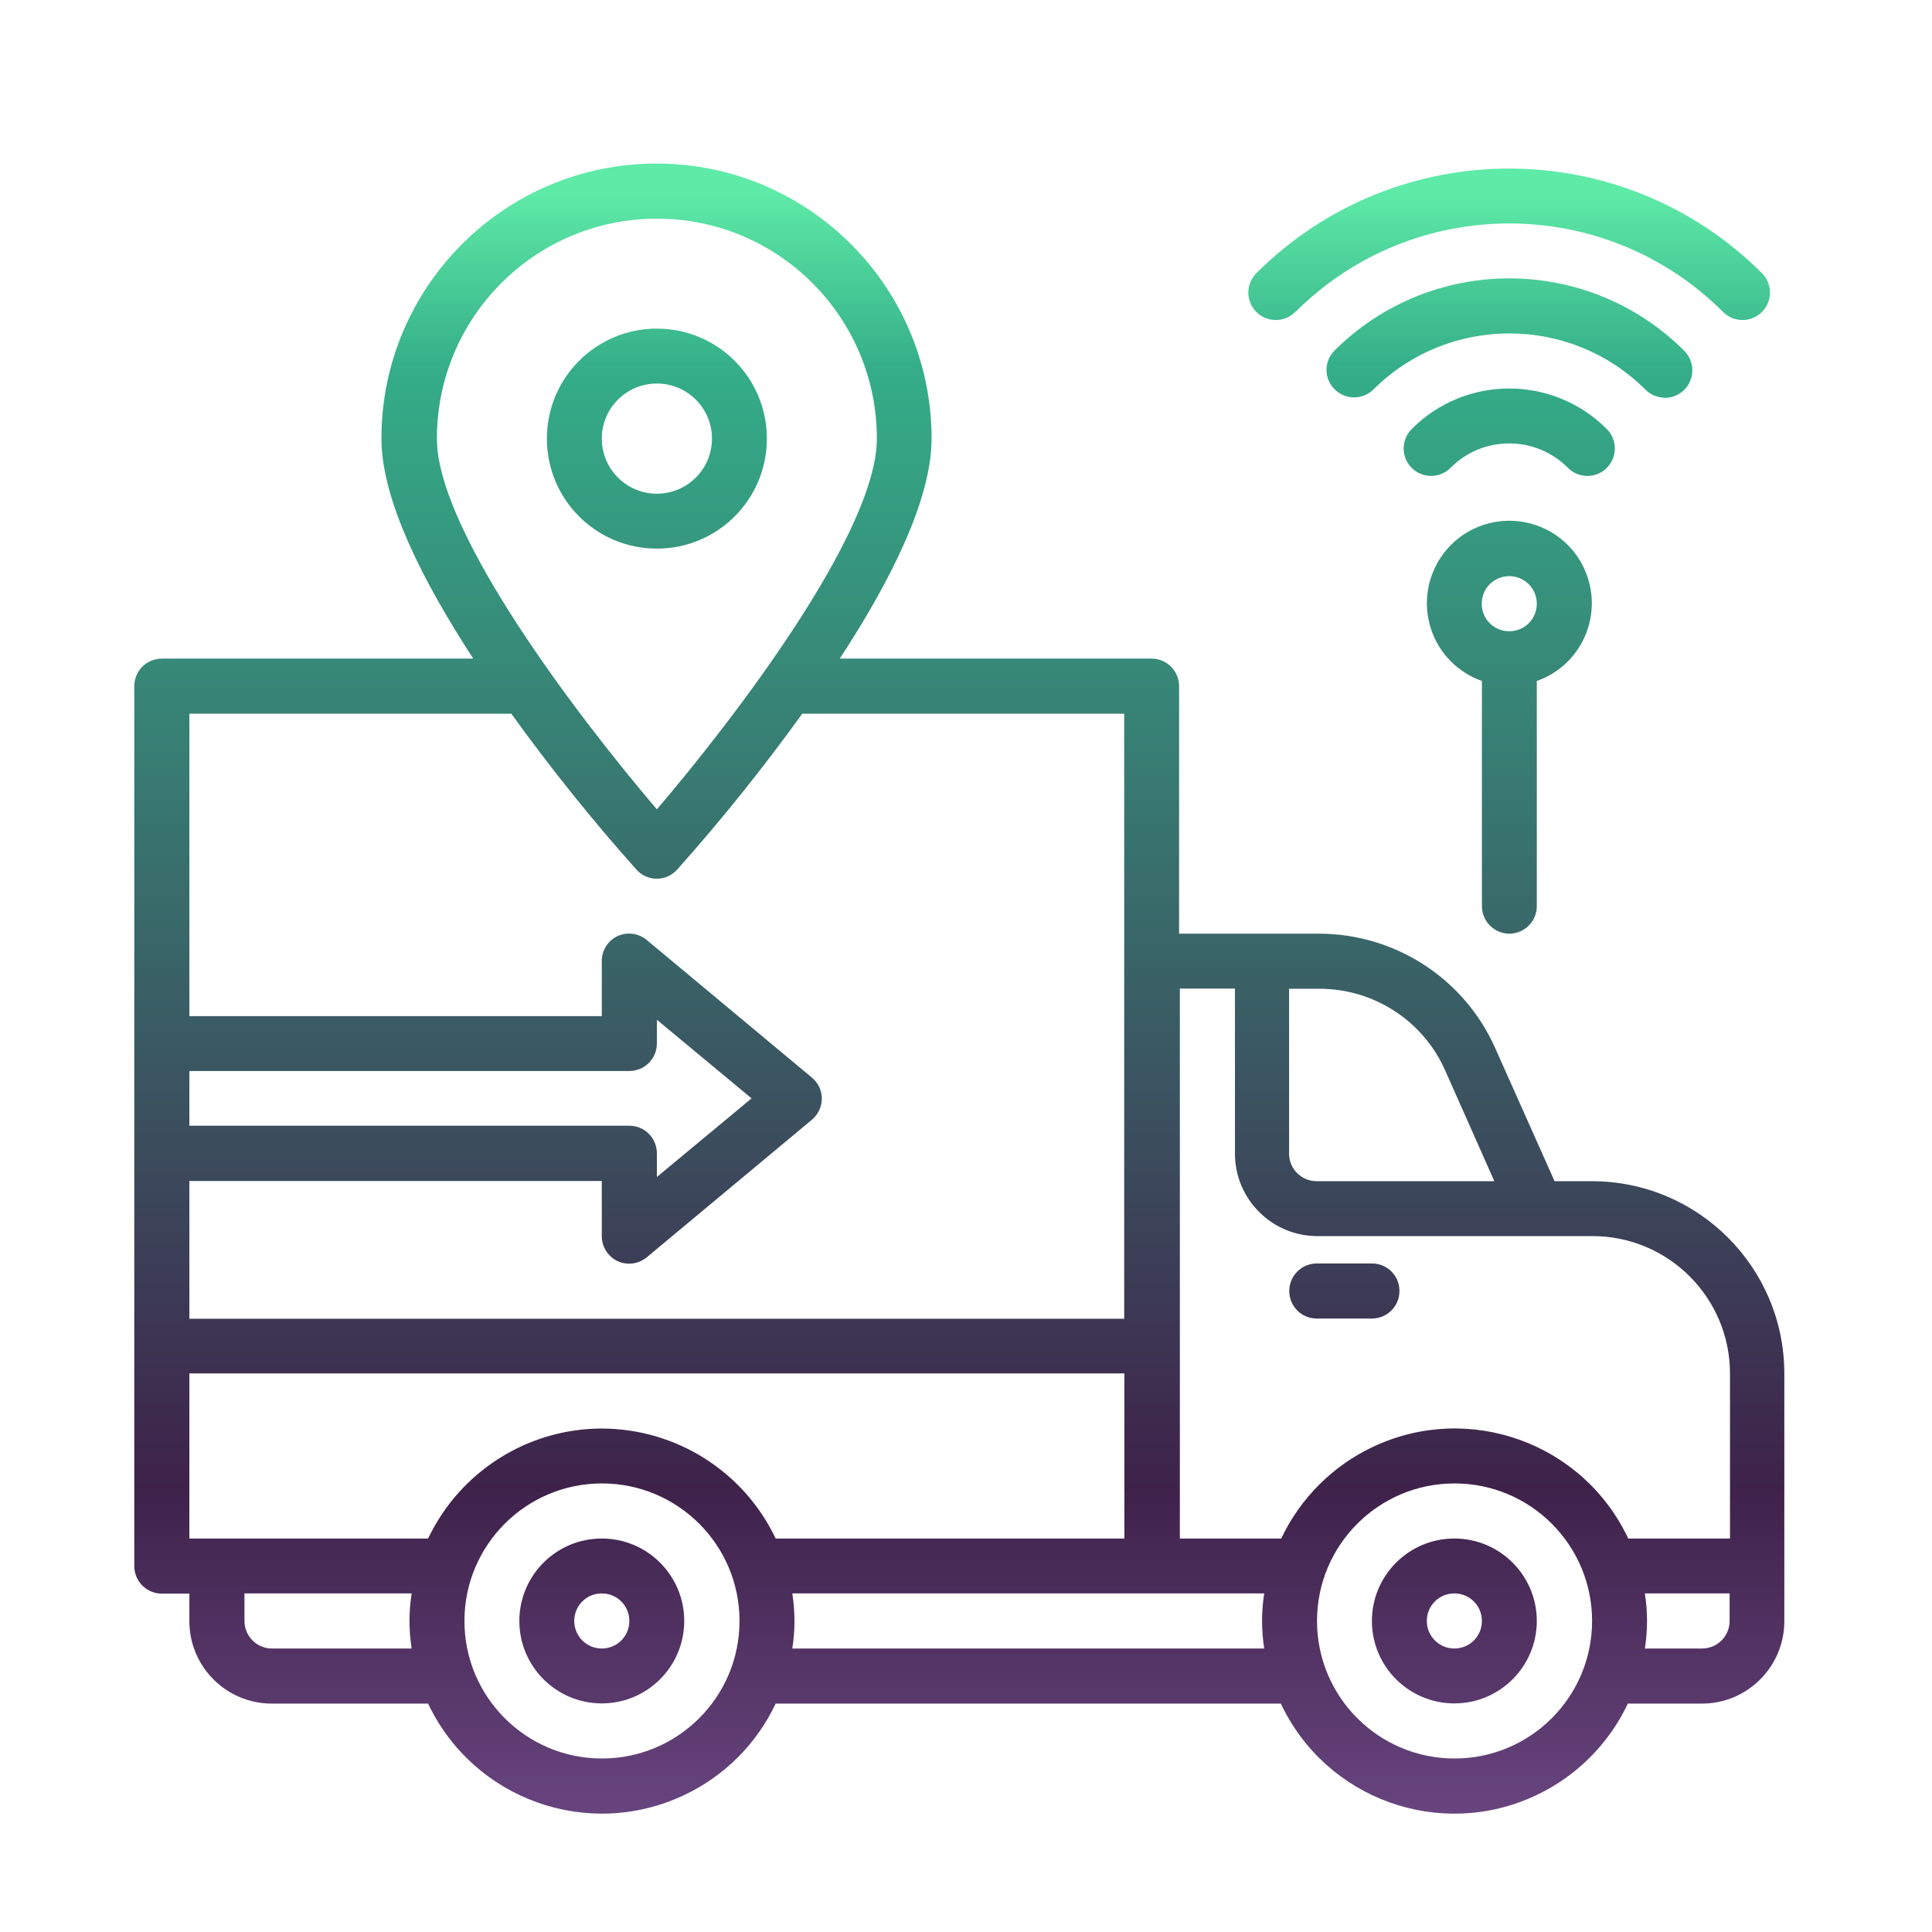
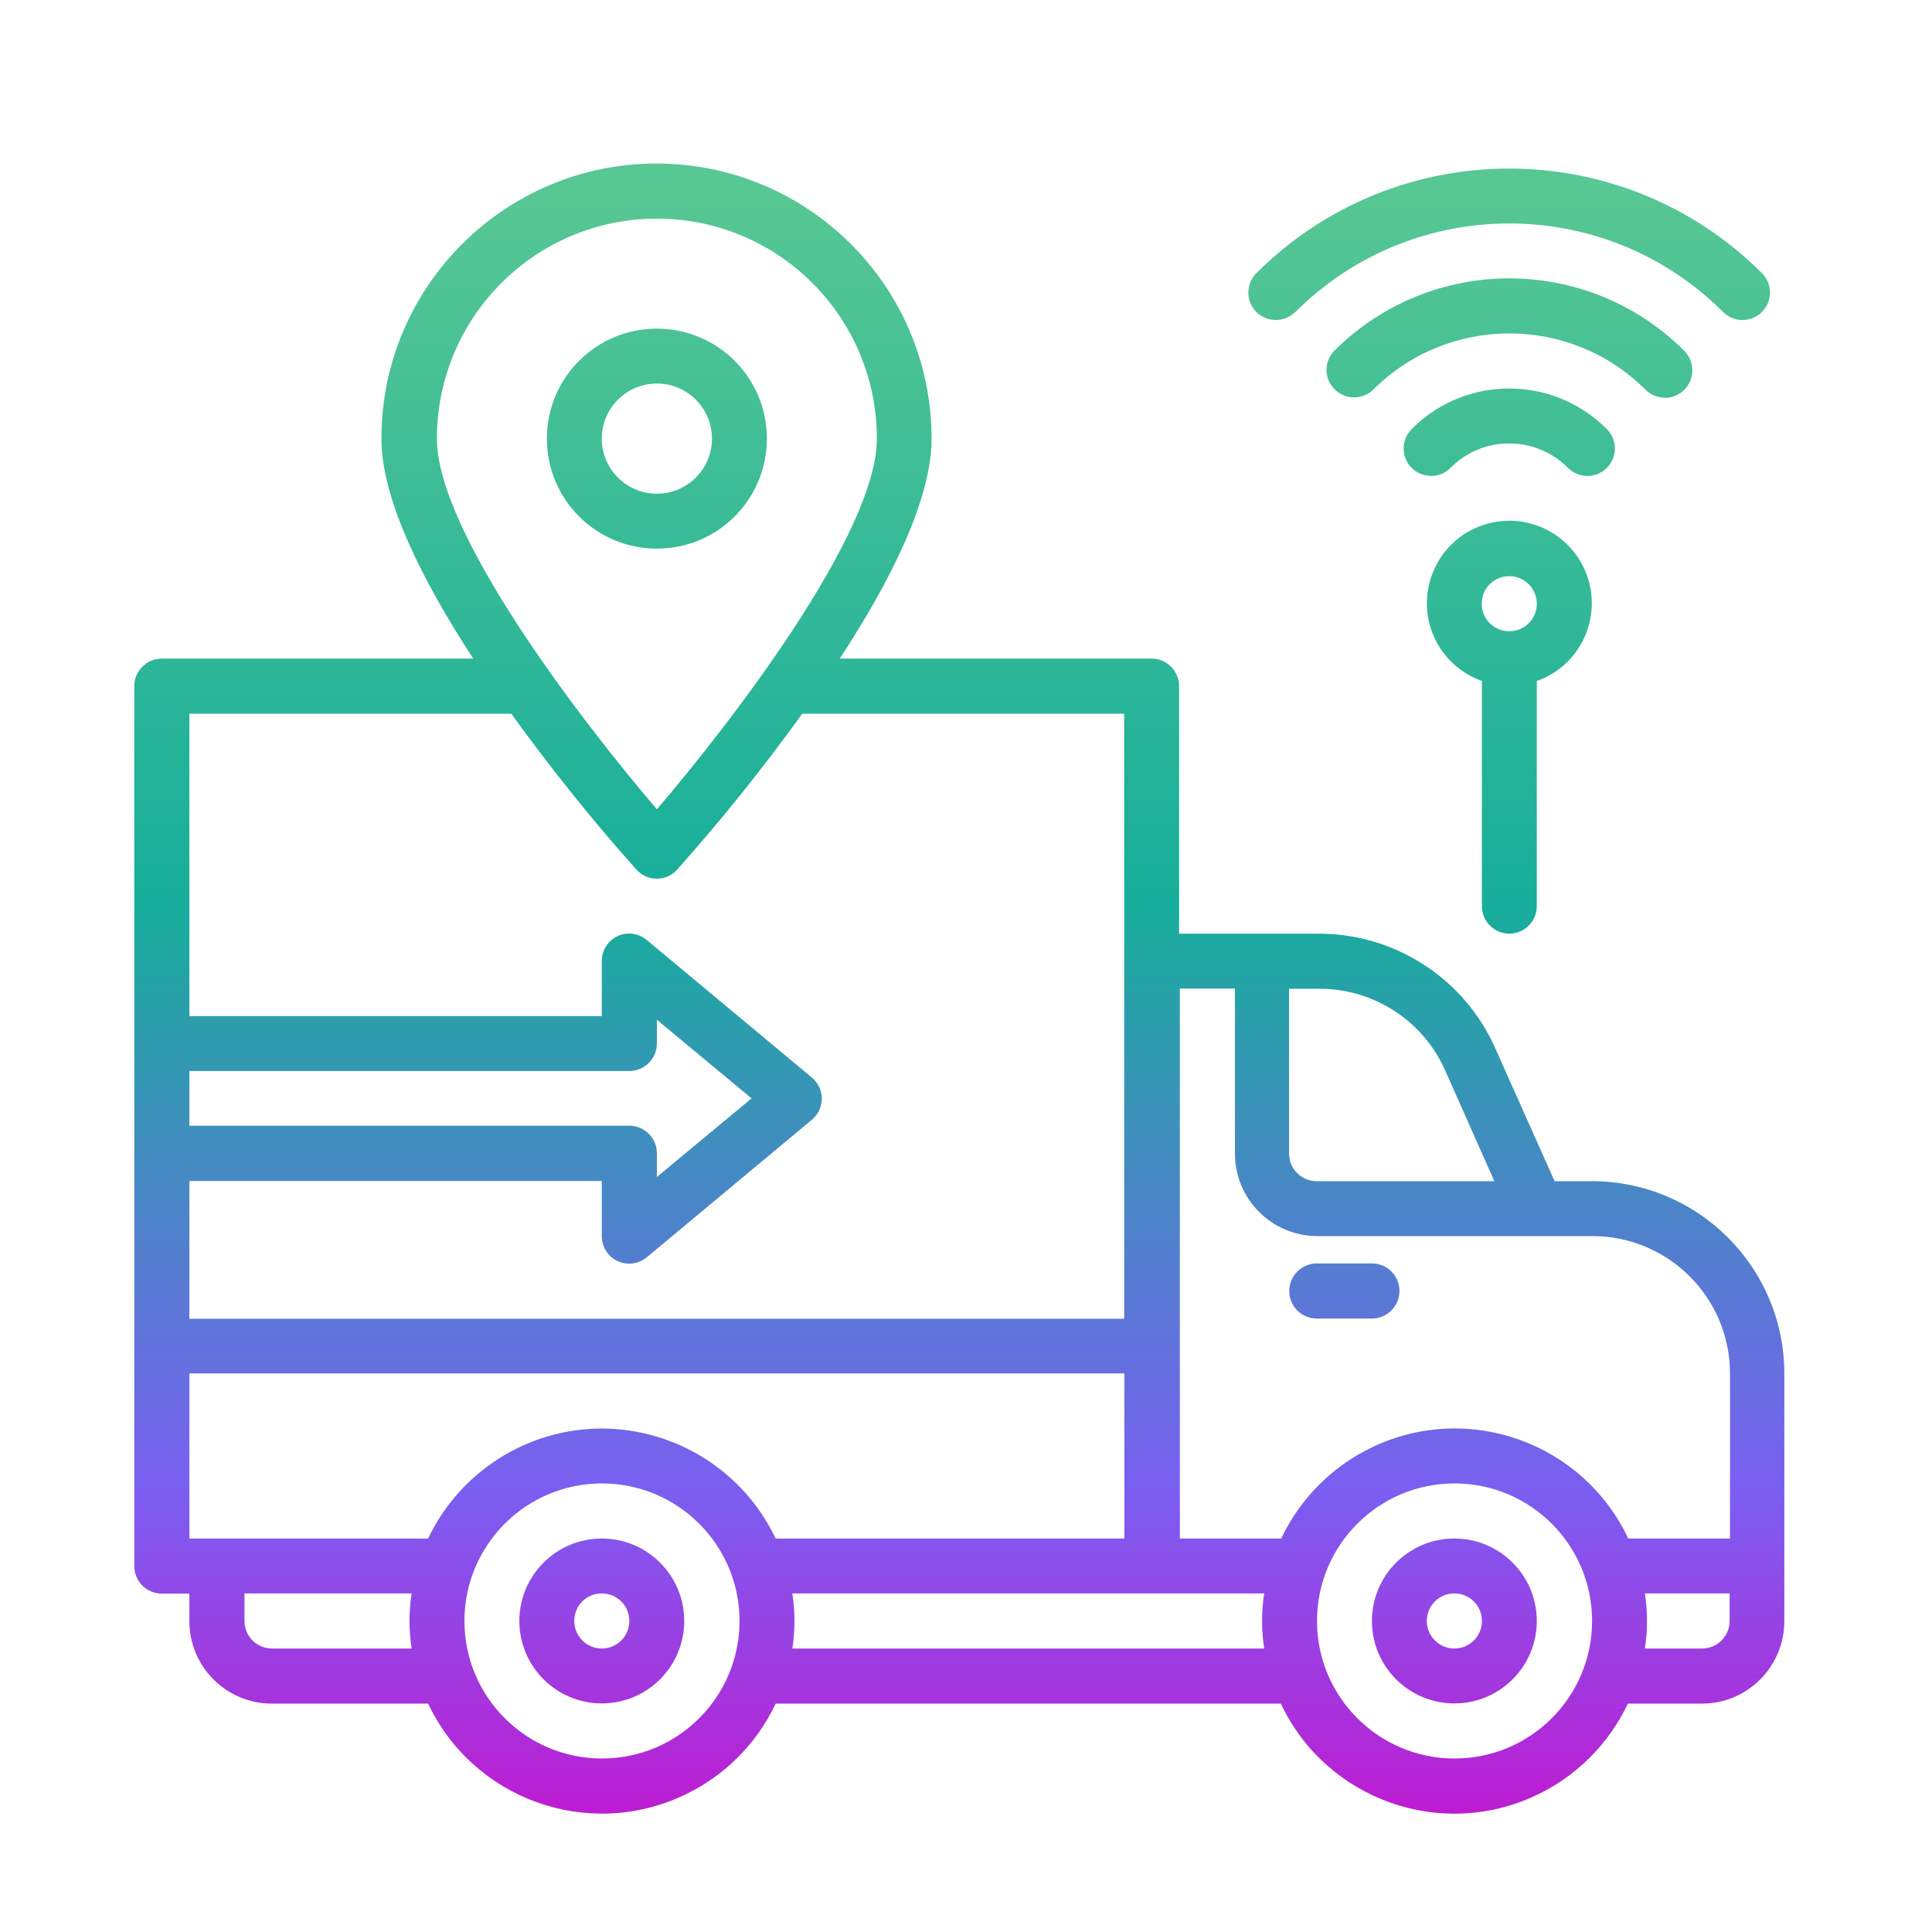
<svg xmlns="http://www.w3.org/2000/svg" xmlns:xlink="http://www.w3.org/1999/xlink" id="Layer_1" data-name="Layer 1" viewBox="0 0 101 101">
  <defs>
    <style>
      .cls-1 {
        fill: url(#New_Gradient_Swatch-7);
      }

      .cls-2 {
        fill: url(#New_Gradient_Swatch-6);
      }

      .cls-3 {
        fill: url(#New_Gradient_Swatch);
      }

      .cls-4 {
        fill: url(#New_Gradient_Swatch-5);
      }

      .cls-5 {
        fill: url(#New_Gradient_Swatch-8);
      }

      .cls-6 {
        fill: url(#New_Gradient_Swatch-4);
      }

      .cls-7 {
        fill: url(#New_Gradient_Swatch-3);
      }

      .cls-8 {
        fill: url(#New_Gradient_Swatch-9);
      }

      .cls-9 {
        fill: url(#New_Gradient_Swatch-2);
      }
    </style>
    <linearGradient id="New_Gradient_Swatch" data-name="New Gradient Swatch" x1="-843.26" y1="305.57" x2="-843.26" y2="316.14" gradientTransform="translate(6825 2539.2) scale(8 -8)" gradientUnits="userSpaceOnUse">
-       <stop offset="0" stop-color="#67447e" />
-       <stop offset=".2" stop-color="#3e224a" />
-       <stop offset=".89" stop-color="#34ad88" />
-       <stop offset="1" stop-color="#5eeaa7" />
+       <stop offset="0" stop-color="#bd1dd2" />
+       <stop offset=".2" stop-color="#7a5ff1" />
+       <stop offset=".56" stop-color="#17ae9b" />
+       <stop offset="1" stop-color="#57c793" />
    </linearGradient>
    <linearGradient id="New_Gradient_Swatch-2" data-name="New Gradient Swatch" x1="-843.26" y1="305.57" x2="-843.26" y2="316.14" xlink:href="#New_Gradient_Swatch" />
    <linearGradient id="New_Gradient_Swatch-3" data-name="New Gradient Swatch" x1="-843.26" y1="305.57" x2="-843.26" y2="316.14" xlink:href="#New_Gradient_Swatch" />
    <linearGradient id="New_Gradient_Swatch-4" data-name="New Gradient Swatch" x1="-846.86" y1="305.57" x2="-846.86" y2="316.14" xlink:href="#New_Gradient_Swatch" />
    <linearGradient id="New_Gradient_Swatch-5" data-name="New Gradient Swatch" x1="-844.34" y1="305.57" x2="-844.34" y2="316.14" xlink:href="#New_Gradient_Swatch" />
    <linearGradient id="New_Gradient_Swatch-6" data-name="New Gradient Swatch" x1="-843.62" y1="305.57" x2="-843.62" y2="316.14" xlink:href="#New_Gradient_Swatch" />
    <linearGradient id="New_Gradient_Swatch-7" data-name="New Gradient Swatch" x1="-849.19" y1="305.57" x2="-849.19" y2="316.14" xlink:href="#New_Gradient_Swatch" />
    <linearGradient id="New_Gradient_Swatch-8" data-name="New Gradient Swatch" x1="-848.83" y1="305.57" x2="-848.83" y2="316.14" xlink:href="#New_Gradient_Swatch" />
    <linearGradient id="New_Gradient_Swatch-9" data-name="New Gradient Swatch" y1="305.57" y2="316.14" xlink:href="#New_Gradient_Swatch" />
  </defs>
  <g id="delivery-truck-logistic-wifi-location">
    <g>
      <path class="cls-3" d="m67.72,16.31c6.18-6.17,16.18-6.17,22.36,0,.56.56,1.47.56,2.03,0s.56-1.47,0-2.03h0c-7.3-7.29-19.13-7.29-26.43,0-.56.56-.56,1.47,0,2.03s1.47.56,2.03,0h0Z" />
      <path class="cls-9" d="m83.98,22.41c-2.81-2.8-7.36-2.8-10.16,0-.57.55-.59,1.46-.04,2.03.55.57,1.46.59,2.03.04.01-.01.02-.02.04-.04,1.68-1.68,4.41-1.68,6.1,0,.55.57,1.46.59,2.03.04.57-.55.59-1.46.04-2.03-.01-.01-.02-.02-.04-.04h0Z" />
      <path class="cls-7" d="m87.03,20.8c.79,0,1.44-.64,1.44-1.44,0-.38-.15-.75-.42-1.02-5.06-5.05-13.24-5.05-18.3,0-.55.57-.54,1.48.04,2.03.56.54,1.44.54,2,0,3.93-3.92,10.3-3.92,14.23,0,.27.27.64.42,1.02.42h0Z" />
    </g>
    <path class="cls-6" d="m83.21,61.75h-1.94l-3.11-6.97c-1.62-3.63-5.22-5.96-9.19-5.97h-7.33v-12.94c0-.79-.64-1.44-1.44-1.44h-16.3c2.62-4,4.8-8.29,4.8-11.5,0-7.94-6.44-14.38-14.38-14.38s-14.38,6.44-14.38,14.38c0,3.21,2.19,7.5,4.8,11.5H8.46c-.79,0-1.44.64-1.44,1.44v46c0,.79.64,1.44,1.44,1.44h1.44v1.44c0,2.38,1.93,4.31,4.31,4.31h8.17c2.38,5.02,8.37,7.16,13.39,4.78,2.1-.99,3.79-2.68,4.78-4.78h26.41c2.36,5.01,8.34,7.16,13.35,4.79,2.1-.99,3.8-2.69,4.79-4.79h3.87c2.38,0,4.31-1.93,4.31-4.31v-12.94c0-5.56-4.51-10.06-10.06-10.06Zm-15.81-10.06h1.58c2.84,0,5.42,1.67,6.57,4.27l2.57,5.79h-9.29c-.79,0-1.44-.64-1.44-1.44v-8.63ZM22.84,22.93c0-6.35,5.15-11.5,11.5-11.5s11.5,5.15,11.5,11.5c0,4.92-7.52,14.72-11.5,19.38-3.98-4.66-11.5-14.46-11.5-19.38Zm-12.94,33.06h23c.79,0,1.44-.64,1.44-1.44v-1.24l4.95,4.11-4.95,4.11v-1.24c0-.79-.64-1.44-1.44-1.44H9.9v-2.88Zm0,5.75h21.56v2.88c0,.56.32,1.07.83,1.31.19.09.4.13.6.13.34,0,.66-.12.92-.33l8.63-7.19c.61-.51.7-1.41.19-2.02-.06-.07-.12-.13-.19-.19l-8.63-7.19c-.61-.51-1.52-.43-2.02.18-.22.26-.33.59-.33.92v2.88H9.9v-15.81h16.83c2.04,2.83,4.22,5.55,6.54,8.15.53.59,1.43.64,2.02.11.04-.03.07-.07.11-.11,2.32-2.6,4.5-5.32,6.54-8.15h16.83v31.63H9.9v-7.19Zm11.62,24.44h-7.3c-.79,0-1.44-.64-1.44-1.44v-1.44h8.74c-.15.95-.15,1.92,0,2.88Zm9.95,5.75c-3.97,0-7.19-3.22-7.19-7.19s3.22-7.19,7.19-7.19,7.19,3.22,7.19,7.19-3.22,7.19-7.19,7.19Zm0-17.25c-3.88,0-7.42,2.24-9.09,5.75h-12.48v-8.63h48.88v8.63h-18.23c-1.67-3.51-5.2-5.74-9.09-5.75Zm34.62,11.5h-24.67c.15-.95.15-1.92,0-2.88h24.67c-.15.95-.15,1.92,0,2.88Zm9.95,5.75c-3.97,0-7.19-3.22-7.19-7.19s3.22-7.19,7.19-7.19,7.19,3.22,7.19,7.19-3.22,7.19-7.19,7.19Zm14.38-7.19c0,.79-.64,1.44-1.44,1.44h-2.99c.15-.95.15-1.92,0-2.88h4.43v1.44Zm0-4.31h-5.3c-2.36-5.01-8.34-7.16-13.35-4.79-2.1.99-3.8,2.69-4.79,4.79h-5.3v-28.75h2.88v8.63c0,2.38,1.93,4.31,4.31,4.31h14.38c3.97,0,7.19,3.22,7.19,7.19v8.63Z" />
    <path class="cls-4" d="m68.84,68.93h2.88c.79,0,1.44-.64,1.44-1.44s-.64-1.44-1.44-1.44h-2.88c-.79,0-1.44.64-1.44,1.44s.64,1.44,1.44,1.44Z" />
    <path class="cls-2" d="m76.03,80.43c-2.38,0-4.31,1.93-4.31,4.31s1.93,4.31,4.31,4.31,4.31-1.93,4.31-4.31h0c0-2.38-1.93-4.31-4.31-4.31Zm0,5.75c-.79,0-1.44-.64-1.44-1.44s.64-1.44,1.44-1.44,1.44.64,1.44,1.44-.64,1.44-1.44,1.44Z" />
    <path class="cls-1" d="m31.46,80.43c-2.38,0-4.31,1.93-4.31,4.31s1.93,4.31,4.31,4.31,4.31-1.93,4.31-4.31h0c0-2.38-1.93-4.31-4.31-4.31Zm0,5.75c-.79,0-1.44-.64-1.44-1.44s.64-1.44,1.44-1.44,1.44.64,1.44,1.44-.64,1.44-1.44,1.44Z" />
    <path class="cls-5" d="m40.09,22.93c0-3.18-2.57-5.75-5.75-5.75s-5.75,2.57-5.75,5.75,2.57,5.75,5.75,5.75,5.75-2.57,5.75-5.75Zm-8.63,0c0-1.59,1.29-2.88,2.88-2.88s2.88,1.29,2.88,2.88-1.29,2.88-2.88,2.88-2.88-1.29-2.88-2.88Z" />
    <path class="cls-8" d="m78.9,48.81c.79,0,1.44-.64,1.44-1.44v-11.77c2.25-.79,3.42-3.26,2.63-5.5-.79-2.25-3.26-3.42-5.5-2.63-2.25.79-3.42,3.26-2.63,5.5.43,1.23,1.4,2.19,2.63,2.63v11.77c0,.79.64,1.44,1.44,1.44Zm0-18.69c.79,0,1.44.64,1.44,1.44s-.64,1.44-1.44,1.44-1.44-.64-1.44-1.44.64-1.44,1.44-1.44Z" />
  </g>
</svg>
